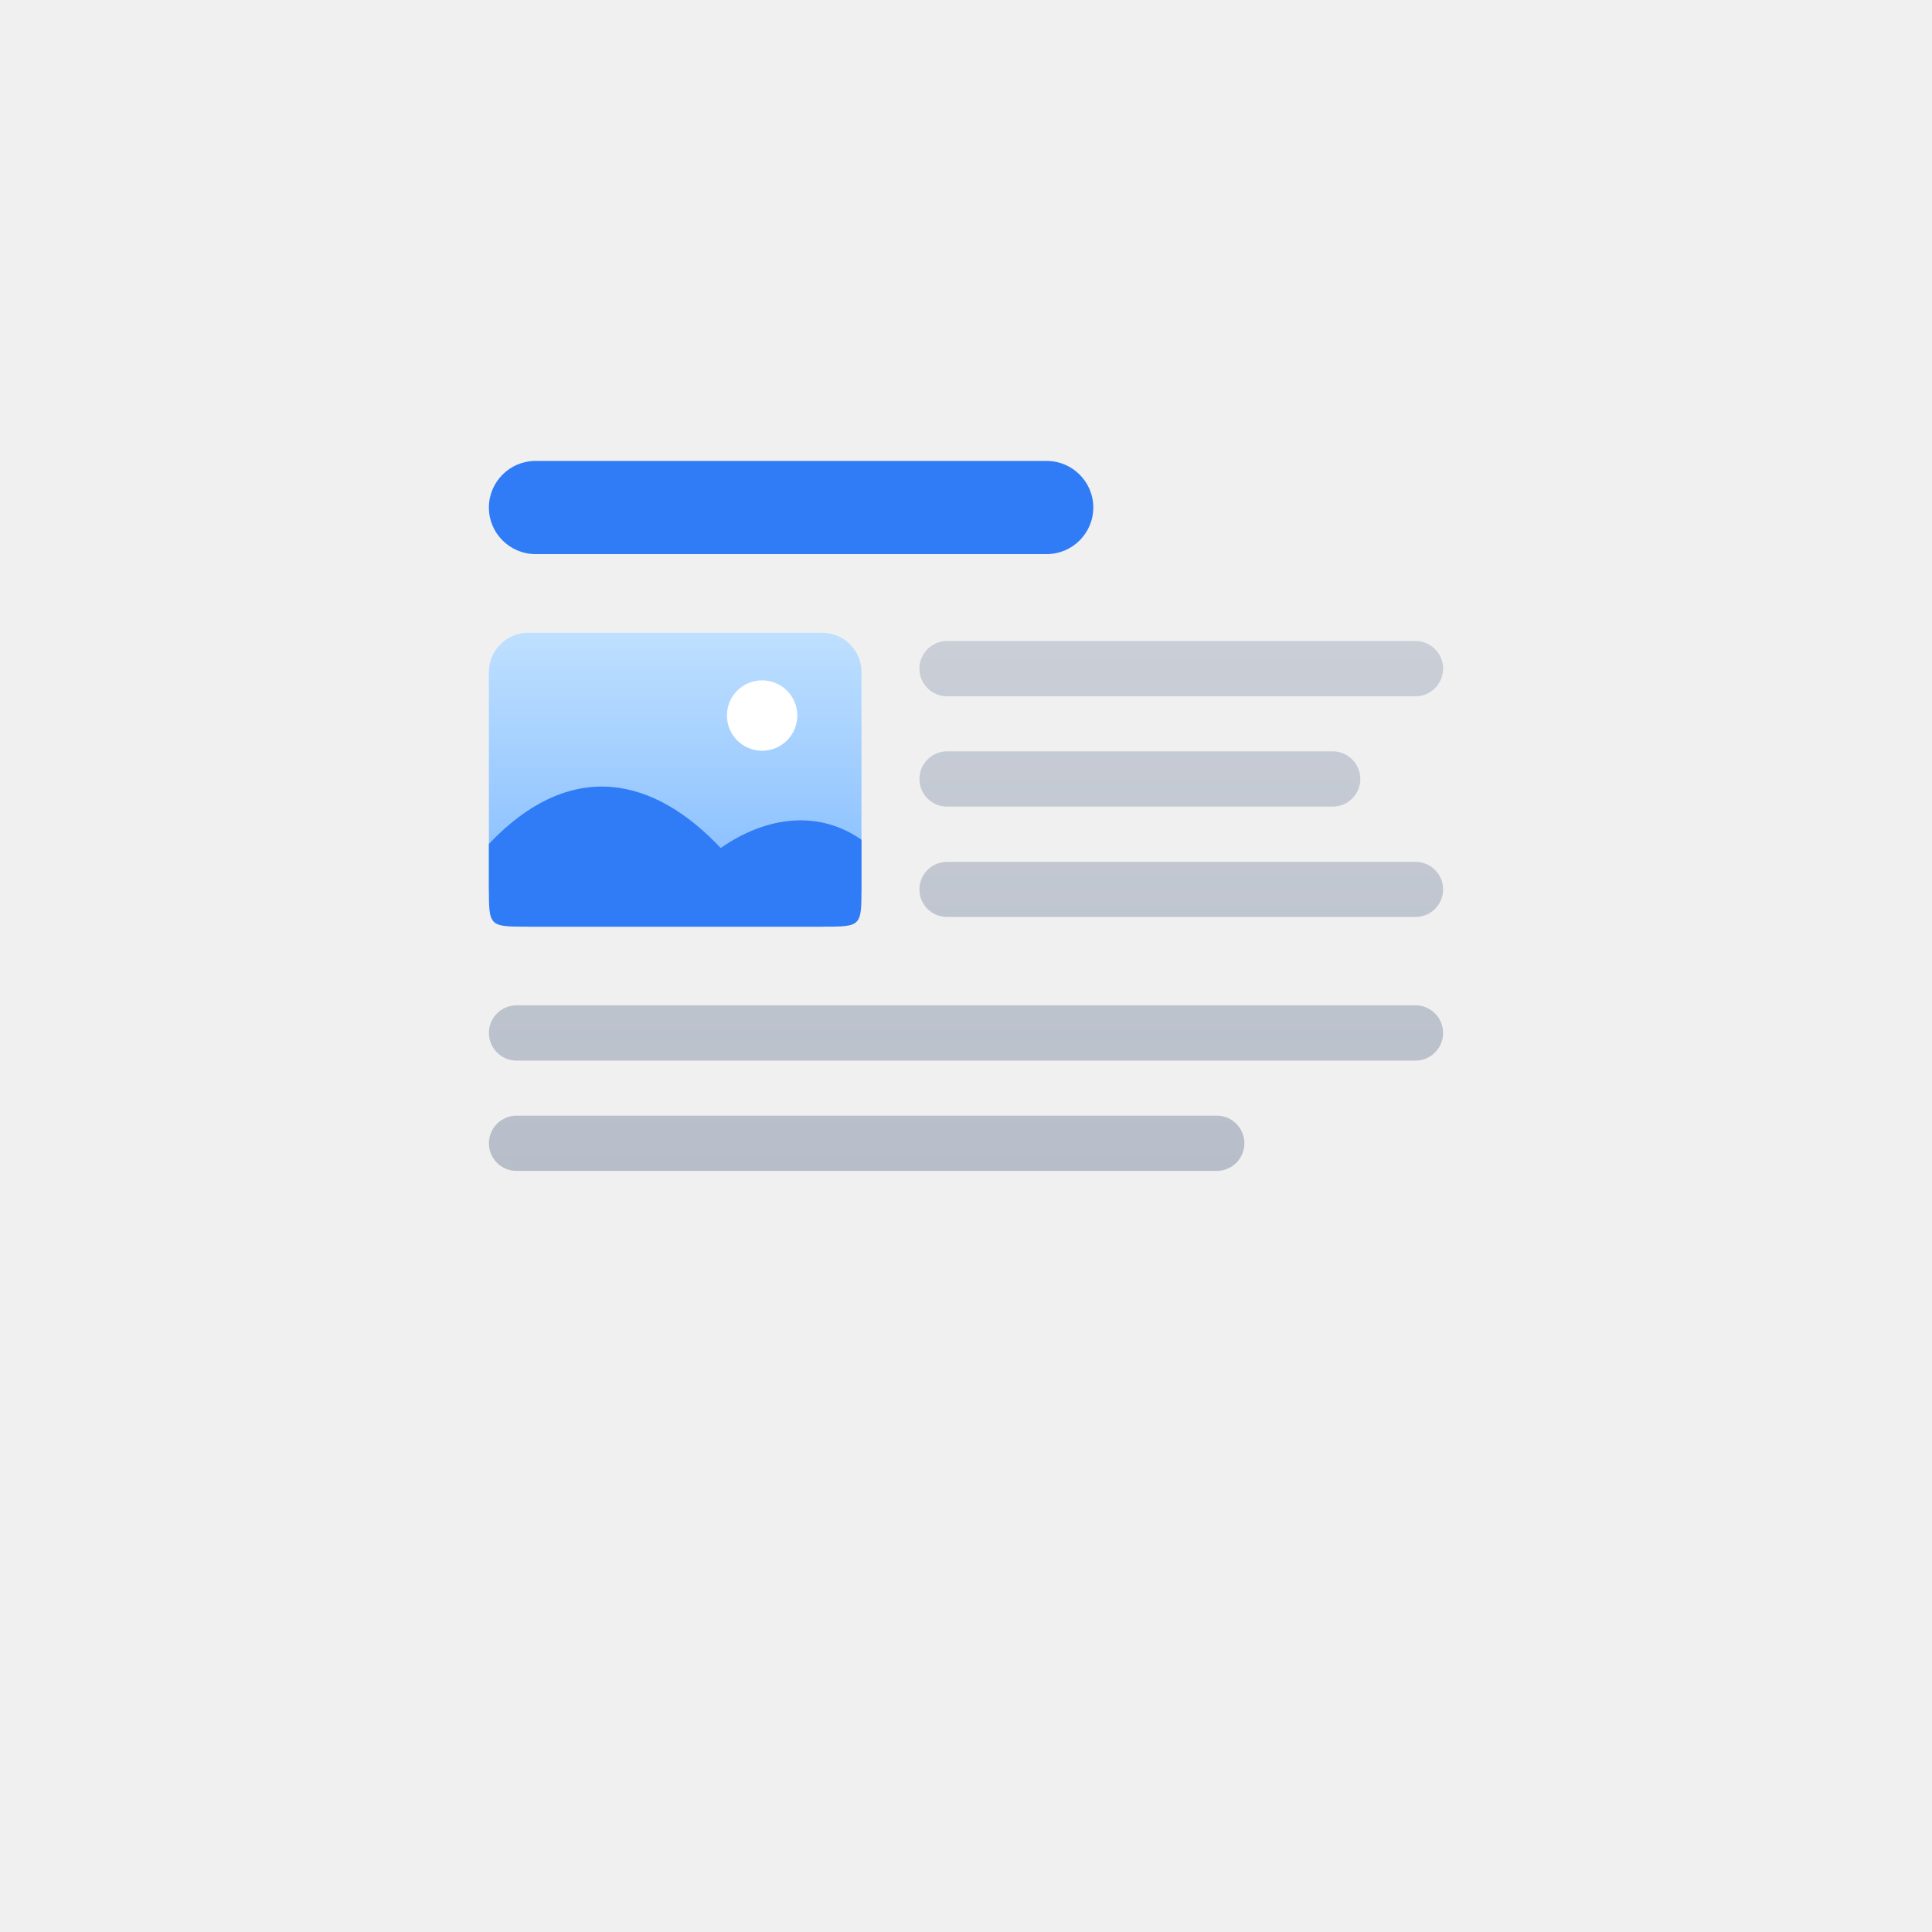
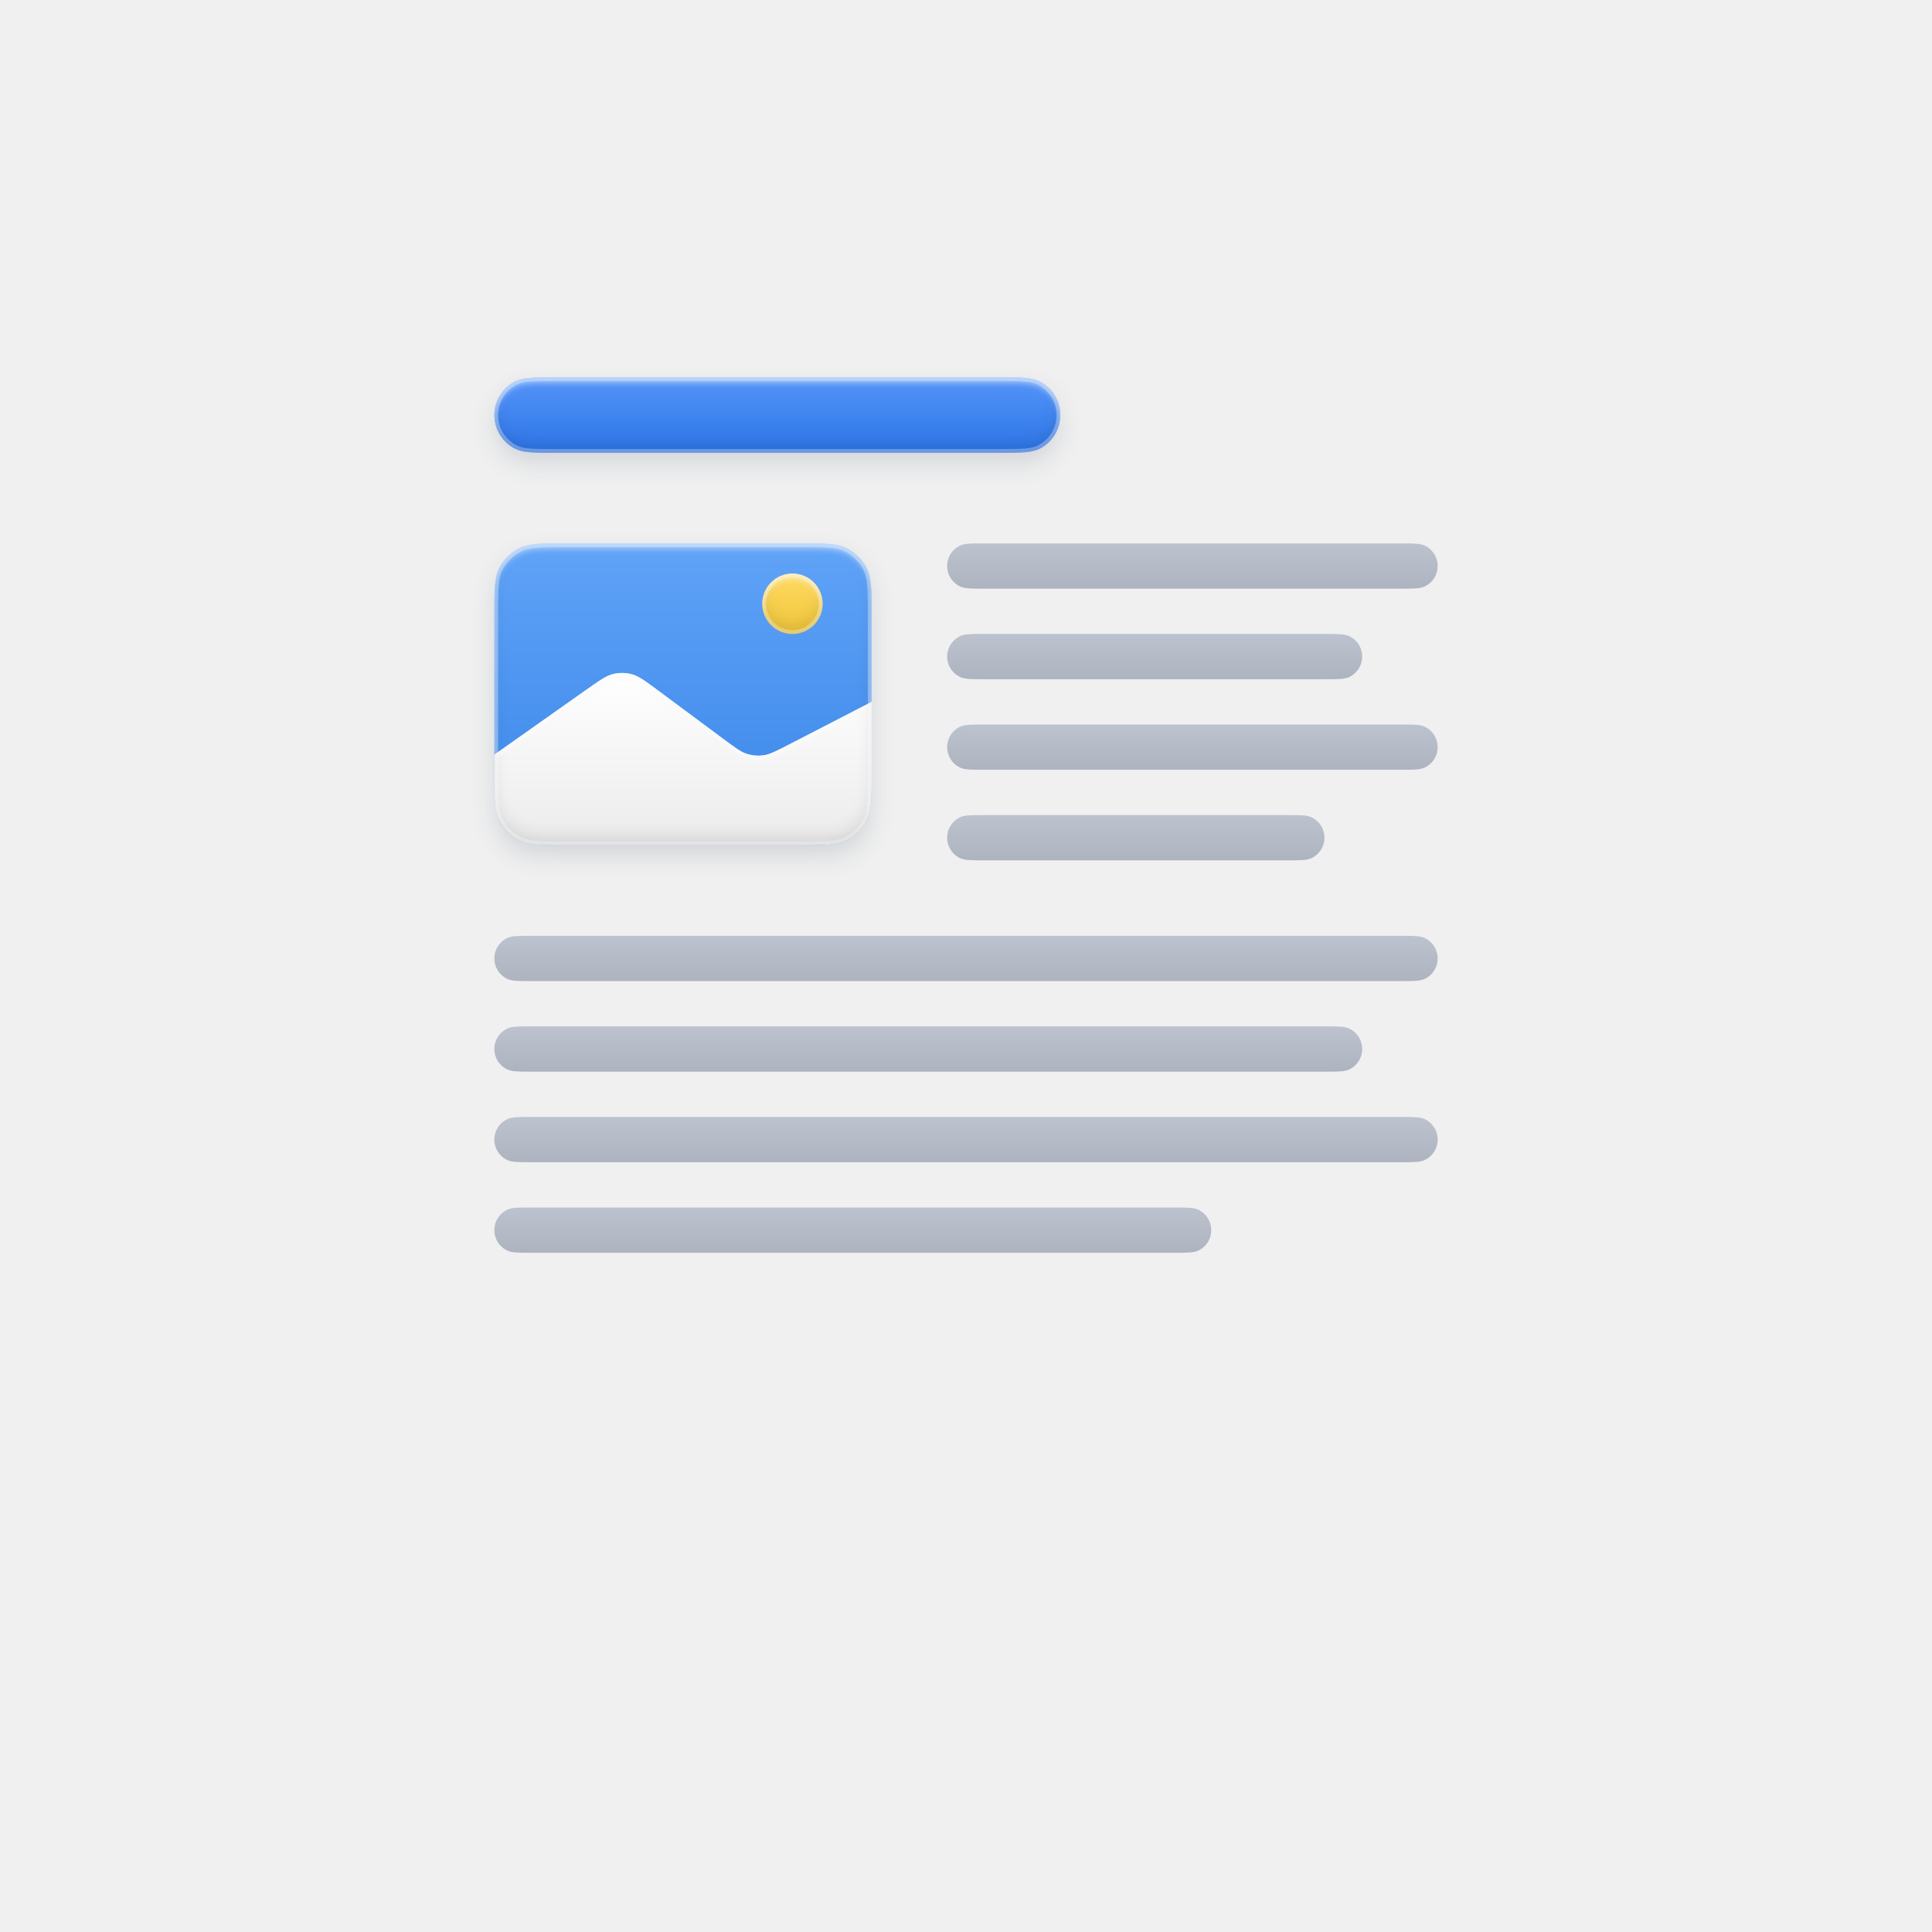
<svg xmlns="http://www.w3.org/2000/svg" xmlns:xlink="http://www.w3.org/1999/xlink" width="1024px" height="1024px" viewBox="0 0 1024 1024" version="1.1">
  <defs>
-     <path d="M835.9,260 L835.9,861 C835.9,903 814.3,924 771.1,924 L252.7,924 C209.5,924 187.9,903 187.9,861 L187.9,163 C187.9,121 209.5,100 252.7,100 L671.4,100 Z" id="path-1" />
+     <path d="M635.448,641.308 C639.469,643.357 642,647.488 642,652 C642,656.512 639.469,660.643 635.448,662.692 C632.881,664 629.521,664 622.8,664 L281.2,664 C274.479,664 271.119,664 268.552,662.692 C264.531,660.643 262,656.512 262,652 C262,647.488 264.531,643.357 268.552,641.308 C271.119,640 274.479,640 281.2,640 L622.8,640 C629.521,640 632.881,640 635.448,641.308 Z M755.448,593.308 C759.469,595.357 762,599.488 762,604 C762,608.512 759.469,612.643 755.448,614.692 C752.881,616 749.521,616 742.8,616 L281.2,616 C274.479,616 271.119,616 268.552,614.692 C264.531,612.643 262,608.512 262,604 C262,599.488 264.531,595.357 268.552,593.308 C271.119,592 274.479,592 281.2,592 L742.8,592 C749.521,592 752.881,592 755.448,593.308 Z M715.448,545.308 C719.469,547.357 722,551.488 722,556 C722,560.512 719.469,564.643 715.448,566.692 C712.881,568 709.521,568 702.8,568 L281.2,568 C274.479,568 271.119,568 268.552,566.692 C264.531,564.643 262,560.512 262,556 C262,551.488 264.531,547.357 268.552,545.308 C271.119,544 274.479,544 281.2,544 L702.8,544 C709.521,544 712.881,544 715.448,545.308 Z M755.448,497.308 C759.469,499.357 762,503.488 762,508 C762,512.512 759.469,516.643 755.448,518.692 C752.881,520 749.521,520 742.8,520 L281.2,520 C274.479,520 271.119,520 268.552,518.692 C264.531,516.643 262,512.512 262,508 C262,503.488 264.531,499.357 268.552,497.308 C271.119,496 274.479,496 281.2,496 L742.8,496 C749.521,496 752.881,496 755.448,497.308 Z M695.448,433.308 C699.469,435.357 702,439.488 702,444 C702,448.512 699.469,452.643 695.448,454.692 C692.881,456 689.521,456 682.8,456 L521.2,456 C514.479,456 511.119,456 508.552,454.692 C504.531,452.643 502,448.512 502,444 C502,439.488 504.531,435.357 508.552,433.308 C511.119,432 514.479,432 521.2,432 L682.8,432 C689.521,432 692.881,432 695.448,433.308 Z M448.896,290.616 C453.412,292.917 457.083,296.588 459.384,301.104 C462,306.238 462,312.959 462,326.4 L462,409.6 C462,423.041 462,429.762 459.384,434.896 C457.083,439.412 453.412,443.083 448.896,445.384 C443.762,448 437.041,448 423.6,448 L300.4,448 C286.959,448 280.238,448 275.104,445.384 C270.588,443.083 266.917,439.412 264.616,434.896 C262,429.762 262,423.041 262,409.6 L262,326.4 C262,312.959 262,306.238 264.616,301.104 C266.917,296.588 270.588,292.917 275.104,290.616 C280.238,288 286.959,288 300.4,288 L423.6,288 C437.041,288 443.762,288 448.896,290.616 Z M755.448,385.308 C759.469,387.357 762,391.488 762,396 C762,400.512 759.469,404.643 755.448,406.692 C752.881,408 749.521,408 742.8,408 L521.2,408 C514.479,408 511.119,408 508.552,406.692 C504.531,404.643 502,400.512 502,396 C502,391.488 504.531,387.357 508.552,385.308 C511.119,384 514.479,384 521.2,384 L742.8,384 C749.521,384 752.881,384 755.448,385.308 Z M715.448,337.308 C719.469,339.357 722,343.488 722,348 C722,352.512 719.469,356.643 715.448,358.692 C712.881,360 709.521,360 702.8,360 L521.2,360 C514.479,360 511.119,360 508.552,358.692 C504.531,356.643 502,352.512 502,348 C502,343.488 504.531,339.357 508.552,337.308 C511.119,336 514.479,336 521.2,336 L702.8,336 C709.521,336 712.881,336 715.448,337.308 Z M755.448,289.308 C759.469,291.357 762,295.488 762,300 C762,304.512 759.469,308.643 755.448,310.692 C752.881,312 749.521,312 742.8,312 L521.2,312 C514.479,312 511.119,312 508.552,310.692 C504.531,308.643 502,304.512 502,300 C502,295.488 504.531,291.357 508.552,289.308 C511.119,288 514.479,288 521.2,288 L742.8,288 C749.521,288 752.881,288 755.448,289.308 Z M551.08,202.18 C557.781,205.594 562,212.479 562,220 C562,227.521 557.781,234.406 551.08,237.82 C546.802,240 541.201,240 530,240 L294,240 C282.799,240 277.198,240 272.92,237.82 C266.219,234.406 262,227.521 262,220 C262,212.479 266.219,205.594 272.92,202.18 C277.198,200 282.799,200 294,200 L530,200 C541.201,200 546.802,200 551.08,202.18 Z" id="path-1" />
    <linearGradient x1="50%" y1="0%" x2="50%" y2="100%" id="linearGradient-2">
+       <stop stop-color="#5494F8" offset="0%" />
+       <stop stop-color="#2C75E7" offset="100%" />
+     </linearGradient>
+     <path d="M294,200 L530,200 C541.201,200 546.802,200 551.08,202.18 C557.781,205.594 562,212.479 562,220 C562,227.521 557.781,234.406 551.08,237.82 C546.802,240 541.201,240 530,240 L294,240 C282.799,240 277.198,240 272.92,237.82 C266.219,234.406 262,227.521 262,220 C262,212.479 266.219,205.594 272.92,202.18 C277.198,200 282.799,200 294,200 Z" id="path-3" />
+     <filter x="-7.0%" y="-37.5%" width="114.0%" height="205.0%" filterUnits="objectBoundingBox" id="filter-4">
+       <feOffset dx="0" dy="6" in="SourceAlpha" result="shadowOffsetOuter1" />
+       <feGaussianBlur stdDeviation="6" in="shadowOffsetOuter1" result="shadowBlurOuter1" />
+       <feComposite in="shadowBlurOuter1" in2="SourceAlpha" operator="out" result="shadowBlurOuter1" />
+       <feColorMatrix values="0 0 0 0 0.043   0 0 0 0 0.118   0 0 0 0 0.251  0 0 0 0.122 0" type="matrix" in="shadowBlurOuter1" />
+     </filter>
+     <filter x="-6.0%" y="-30.0%" width="112.0%" height="190.0%" filterUnits="objectBoundingBox" id="filter-5">
+       <feGaussianBlur stdDeviation="1.5" in="SourceAlpha" result="shadowBlurInner1" />
+       <feOffset dx="0" dy="3" in="shadowBlurInner1" result="shadowOffsetInner1" />
+       <feComposite in="shadowOffsetInner1" in2="SourceAlpha" operator="arithmetic" k2="-1" k3="1" result="shadowInnerInner1" />
+       <feColorMatrix values="0 0 0 0 1   0 0 0 0 1   0 0 0 0 1  0 0 0 0.451 0" type="matrix" in="shadowInnerInner1" result="shadowMatrixInner1" />
+       <feGaussianBlur stdDeviation="4" in="SourceAlpha" result="shadowBlurInner2" />
+       <feOffset dx="0" dy="-4" in="shadowBlurInner2" result="shadowOffsetInner2" />
+       <feComposite in="shadowOffsetInner2" in2="SourceAlpha" operator="arithmetic" k2="-1" k3="1" result="shadowInnerInner2" />
+       <feColorMatrix values="0 0 0 0 0   0 0 0 0 0   0 0 0 0 0  0 0 0 0.102 0" type="matrix" in="shadowInnerInner2" result="shadowMatrixInner2" />
+       <feMerge>
+         <feMergeNode in="shadowMatrixInner1" />
+         <feMergeNode in="shadowMatrixInner2" />
+       </feMerge>
+     </filter>
+     <linearGradient x1="50%" y1="0%" x2="50%" y2="100%" id="linearGradient-6">
+       <stop stop-color="#60A3F8" offset="0%" />
+       <stop stop-color="#3986E8" offset="100%" />
+     </linearGradient>
+     <path d="M300.4,288 L423.6,288 C437.041,288 443.762,288 448.896,290.616 C453.412,292.917 457.083,296.588 459.384,301.104 C462,306.238 462,312.959 462,326.4 L462,409.6 C462,423.041 462,429.762 459.384,434.896 C457.083,439.412 453.412,443.083 448.896,445.384 C443.762,448 437.041,448 423.6,448 L300.4,448 C286.959,448 280.238,448 275.104,445.384 C270.588,443.083 266.917,439.412 264.616,434.896 C262,429.762 262,423.041 262,409.6 L262,326.4 C262,312.959 262,306.238 264.616,301.104 C266.917,296.588 270.588,292.917 275.104,290.616 C280.238,288 286.959,288 300.4,288 Z" id="path-7" />
+     <filter x="-10.5%" y="-9.4%" width="121.0%" height="126.2%" filterUnits="objectBoundingBox" id="filter-8">
+       <feOffset dx="0" dy="6" in="SourceAlpha" result="shadowOffsetOuter1" />
+       <feGaussianBlur stdDeviation="6" in="shadowOffsetOuter1" result="shadowBlurOuter1" />
+       <feComposite in="shadowBlurOuter1" in2="SourceAlpha" operator="out" result="shadowBlurOuter1" />
+       <feColorMatrix values="0 0 0 0 0.043   0 0 0 0 0.118   0 0 0 0 0.251  0 0 0 0.122 0" type="matrix" in="shadowBlurOuter1" />
+     </filter>
+     <filter x="-9.0%" y="-7.5%" width="118.0%" height="122.5%" filterUnits="objectBoundingBox" id="filter-9">
+       <feGaussianBlur stdDeviation="1.5" in="SourceAlpha" result="shadowBlurInner1" />
+       <feOffset dx="0" dy="3" in="shadowBlurInner1" result="shadowOffsetInner1" />
+       <feComposite in="shadowOffsetInner1" in2="SourceAlpha" operator="arithmetic" k2="-1" k3="1" result="shadowInnerInner1" />
+       <feColorMatrix values="0 0 0 0 1   0 0 0 0 1   0 0 0 0 1  0 0 0 0.451 0" type="matrix" in="shadowInnerInner1" result="shadowMatrixInner1" />
+       <feGaussianBlur stdDeviation="4" in="SourceAlpha" result="shadowBlurInner2" />
+       <feOffset dx="0" dy="-4" in="shadowBlurInner2" result="shadowOffsetInner2" />
+       <feComposite in="shadowOffsetInner2" in2="SourceAlpha" operator="arithmetic" k2="-1" k3="1" result="shadowInnerInner2" />
+       <feColorMatrix values="0 0 0 0 0   0 0 0 0 0   0 0 0 0 0  0 0 0 0.102 0" type="matrix" in="shadowInnerInner2" result="shadowMatrixInner2" />
+       <feMerge>
+         <feMergeNode in="shadowMatrixInner1" />
+         <feMergeNode in="shadowMatrixInner2" />
+       </feMerge>
+     </filter>
+     <linearGradient x1="50%" y1="0%" x2="50%" y2="100%" id="linearGradient-10">
      <stop stop-color="#FFFFFF" offset="0%" />
-       <stop stop-color="#F8F9FB" offset="100%" />
+       <stop stop-color="#EBEBEB" offset="100%" />
    </linearGradient>
-     <linearGradient x1="50%" y1="0%" x2="50%" y2="100%" id="linearGradient-3">
-       <stop stop-color="#BFE0FF" offset="0%" />
-       <stop stop-color="#7DB8FF" offset="100%" />
+     <path d="M262,409.6 L262,400 L310.343,365.875 C317.632,360.731 321.276,358.158 324.974,357.259 C328.239,356.464 331.652,356.506 334.897,357.379 C338.572,358.368 342.153,361.028 349.315,366.348 L383.146,391.48 C389.514,396.21 392.697,398.575 395.92,399.587 C398.769,400.482 401.783,400.728 404.74,400.305 C408.084,399.828 411.608,398.009 418.657,394.371 L462,372 L462,409.6 C462,423.041 462,429.762 459.384,434.896 C457.083,439.412 453.412,443.083 448.896,445.384 C443.762,448 437.041,448 423.6,448 L300.4,448 C286.959,448 280.238,448 275.104,445.384 C270.588,443.083 266.917,439.412 264.616,434.896 C262,429.762 262,423.041 262,409.6 Z" id="path-11" />
+     <filter x="-3.0%" y="-1.4%" width="106.0%" height="107.6%" filterUnits="objectBoundingBox" id="filter-12">
+       <feGaussianBlur stdDeviation="1.5" in="SourceAlpha" result="shadowBlurInner1" />
+       <feOffset dx="0" dy="3" in="shadowBlurInner1" result="shadowOffsetInner1" />
+       <feComposite in="shadowOffsetInner1" in2="SourceAlpha" operator="arithmetic" k2="-1" k3="1" result="shadowInnerInner1" />
+       <feColorMatrix values="0 0 0 0 1   0 0 0 0 1   0 0 0 0 1  0 0 0 0.451 0" type="matrix" in="shadowInnerInner1" result="shadowMatrixInner1" />
+       <feGaussianBlur stdDeviation="4" in="SourceAlpha" result="shadowBlurInner2" />
+       <feOffset dx="0" dy="-4" in="shadowBlurInner2" result="shadowOffsetInner2" />
+       <feComposite in="shadowOffsetInner2" in2="SourceAlpha" operator="arithmetic" k2="-1" k3="1" result="shadowInnerInner2" />
+       <feColorMatrix values="0 0 0 0 0   0 0 0 0 0   0 0 0 0 0  0 0 0 0.102 0" type="matrix" in="shadowInnerInner2" result="shadowMatrixInner2" />
+       <feMerge>
+         <feMergeNode in="shadowMatrixInner1" />
+         <feMergeNode in="shadowMatrixInner2" />
+       </feMerge>
+     </filter>
+     <linearGradient x1="50%" y1="0%" x2="50%" y2="100%" id="linearGradient-13">
+       <stop stop-color="#FFDA62" offset="0%" />
+       <stop stop-color="#F0C53B" offset="100%" />
    </linearGradient>
-     <linearGradient x1="50%" y1="0%" x2="50%" y2="100%" id="linearGradient-4">
-       <stop stop-color="#C9CED7" offset="0%" />
-       <stop stop-color="#B8BEC9" offset="100%" />
+     <circle id="path-14" cx="420" cy="320" r="16" />
+     <filter x="-18.8%" y="-18.8%" width="137.5%" height="137.5%" filterUnits="objectBoundingBox" id="filter-15">
+       <feGaussianBlur stdDeviation="1.5" in="SourceAlpha" result="shadowBlurInner1" />
+       <feOffset dx="0" dy="3" in="shadowBlurInner1" result="shadowOffsetInner1" />
+       <feComposite in="shadowOffsetInner1" in2="SourceAlpha" operator="arithmetic" k2="-1" k3="1" result="shadowInnerInner1" />
+       <feColorMatrix values="0 0 0 0 1   0 0 0 0 1   0 0 0 0 1  0 0 0 0.451 0" type="matrix" in="shadowInnerInner1" result="shadowMatrixInner1" />
+       <feGaussianBlur stdDeviation="4" in="SourceAlpha" result="shadowBlurInner2" />
+       <feOffset dx="0" dy="-4" in="shadowBlurInner2" result="shadowOffsetInner2" />
+       <feComposite in="shadowOffsetInner2" in2="SourceAlpha" operator="arithmetic" k2="-1" k3="1" result="shadowInnerInner2" />
+       <feColorMatrix values="0 0 0 0 0   0 0 0 0 0   0 0 0 0 0  0 0 0 0.102 0" type="matrix" in="shadowInnerInner2" result="shadowMatrixInner2" />
+       <feMerge>
+         <feMergeNode in="shadowMatrixInner1" />
+         <feMergeNode in="shadowMatrixInner2" />
+       </feMerge>
+     </filter>
+     <linearGradient x1="50%" y1="0%" x2="50%" y2="100%" id="linearGradient-16">
+       <stop stop-color="#BCC2CE" offset="0%" />
+       <stop stop-color="#ADB4C0" offset="100%" />
    </linearGradient>
-     <linearGradient x1="0%" y1="5.252%" x2="100%" y2="94.748%" id="linearGradient-5">
-       <stop stop-color="#E9ECF1" offset="0%" />
-       <stop stop-color="#C6CCD6" offset="100%" />
+     <linearGradient x1="50%" y1="0%" x2="50%" y2="100%" id="linearGradient-17">
+       <stop stop-color="#BCC2CE" offset="0%" />
+       <stop stop-color="#ADB4C0" offset="100%" />
    </linearGradient>
-     <clipPath id="pageClip">
-       <path d="M670.909,101.21 L834.69,260.511 L834.69,861 C834.69,902.324 813.639,922.79 771.1,922.79 L252.7,922.79 C210.161,922.79 189.11,902.324 189.11,861 L189.11,163 C189.11,121.676 210.161,101.21 252.7,101.21 Z" transform="matrix(0.962144, 0, 0, 1, 19.3825, 0)" />
-     </clipPath>
+     <linearGradient x1="50%" y1="0%" x2="50%" y2="100%" id="linearGradient-18">
+       <stop stop-color="#BCC2CE" offset="0%" />
+       <stop stop-color="#ADB4C0" offset="100%" />
+     </linearGradient>
+     <linearGradient x1="50%" y1="0%" x2="50%" y2="100%" id="linearGradient-19">
+       <stop stop-color="#BCC2CE" offset="0%" />
+       <stop stop-color="#ADB4C0" offset="100%" />
+     </linearGradient>
+     <linearGradient x1="50%" y1="0%" x2="50%" y2="100%" id="linearGradient-20">
+       <stop stop-color="#BCC2CE" offset="0%" />
+       <stop stop-color="#ADB4C0" offset="100%" />
+     </linearGradient>
+     <linearGradient x1="50%" y1="0%" x2="50%" y2="100%" id="linearGradient-21">
+       <stop stop-color="#BCC2CE" offset="0%" />
+       <stop stop-color="#ADB4C0" offset="100%" />
+     </linearGradient>
  </defs>
-   <g id="icon" transform="matrix(1.097087, 0, 0, 1.097087, -49.70874, -49.70874)" stroke="none" fill="none" xlink:href="#path-1" fill-rule="evenodd">
-     <path d="M304,268 L551,268 C563.4,268 573.5,278.1 573.5,290.5 L573.5,290.5 C573.5,302.9 563.4,313 551,313 L304,313 C291.6,313 281.5,302.9 281.5,290.5 L281.5,290.5 C281.5,278.1 291.6,268 304,268 Z" id="Title" fill="#2F7CF6" />
-     <path d="M300.5,351 L442.5,351 C453,351 461.5,359.5 461.5,370 L461.5,474 C461.5,484.5 453,493 442.5,493 L300.5,493 C290,493 281.5,484.5 281.5,474 L281.5,370 C281.5,359.5 290,351 300.5,351 Z" id="Picture" fill="url(#linearGradient-3)" />
-     <path d="M281.5,453 C321.5,411 361.5,421 393.5,455 C416.5,439 441.5,437 461.5,451 L461.5,474 C461.5,493 461.5,493 442.5,493 L300.5,493 C281.5,493 281.5,493 281.5,474 L281.5,453 Z" id="Hill" fill="#2F7CF6" />
-     <path d="M413.5,374 C422.9,374 430.5,381.6 430.5,391 C430.5,400.4 422.9,408 413.5,408 C404.1,408 396.5,400.4 396.5,391 C396.5,381.6 404.1,374 413.5,374 Z" id="Sun" fill="#FFFFFF" />
-     <path d="M502.8,355 L729.2,355 C736.5,355 742.5,361 742.5,368.3 L742.5,368.3 C742.5,375.7 736.5,381.7 729.2,381.7 L502.8,381.7 C495.5,381.7 489.5,375.7 489.5,368.3 L489.5,368.3 C489.5,361 495.5,355 502.8,355 Z M502.8,408.3 L689.2,408.3 C696.5,408.3 702.5,414.3 702.5,421.7 L702.5,421.7 C702.5,429 696.5,435 689.2,435 L502.8,435 C495.5,435 489.5,429 489.5,421.7 L489.5,421.7 C489.5,414.3 495.5,408.3 502.8,408.3 Z M502.8,461.7 L729.2,461.7 C736.5,461.7 742.5,467.6 742.5,475 L742.5,475 C742.5,482.4 736.5,488.3 729.2,488.3 L502.8,488.3 C495.5,488.3 489.5,482.4 489.5,475 L489.5,475 C489.5,467.6 495.5,461.7 502.8,461.7 Z M294.8,531 L729.2,531 C736.5,531 742.5,537 742.5,544.3 L742.5,544.3 C742.5,551.7 736.5,557.7 729.2,557.7 L294.8,557.7 C287.5,557.7 281.5,551.7 281.5,544.3 L281.5,544.3 C281.5,537 287.5,531 294.8,531 Z M294.8,584.3 L633.2,584.3 C640.5,584.3 646.5,590.3 646.5,597.7 L646.5,597.7 C646.5,605 640.5,611 633.2,611 L294.8,611 C287.5,611 281.5,605 281.5,597.7 L281.5,597.7 C281.5,590.3 287.5,584.3 294.8,584.3 Z" id="Text" fill="url(#linearGradient-4)" />
+   <g id="Files-/-Document-1024" stroke="none" fill="none" xlink:href="#path-1" fill-rule="evenodd" stroke-width="1">
+     <g id="Mark">
+       <g id="Heading">
+         <use fill="black" fill-opacity="1" filter="url(#filter-4)" xlink:href="#path-3" />
+         <use fill="url(#linearGradient-2)" fill-rule="evenodd" xlink:href="#path-3" />
+         <use fill="black" fill-opacity="1" filter="url(#filter-5)" xlink:href="#path-3" />
+         <path stroke-opacity="0.302" stroke="#FFFFFF" stroke-width="2" d="M550.626,203.071 C556.992,206.315 561,212.855 561,220 C561,227.145 556.992,233.685 550.626,236.929 C547.089,238.731 543.8,239 530,239 L294,239 C280.2,239 276.911,238.731 273.374,236.929 C267.008,233.685 263,227.145 263,220 C263,212.855 267.008,206.315 273.374,203.071 C276.911,201.269 280.2,201 294,201 L530,201 C543.8,201 547.089,201.269 550.626,203.071 Z" stroke-linejoin="square" />
+       </g>
+       <g id="Picture">
+         <use fill="black" fill-opacity="1" filter="url(#filter-8)" xlink:href="#path-7" />
+         <use fill="url(#linearGradient-6)" fill-rule="evenodd" xlink:href="#path-7" />
+         <use fill="black" fill-opacity="1" filter="url(#filter-9)" xlink:href="#path-7" />
+         <path stroke-opacity="0.302" stroke="#FFFFFF" stroke-width="2" d="M448.442,291.507 C452.77,293.712 456.288,297.23 458.493,301.558 C460.677,305.844 461,309.799 461,326.4 L461,409.6 C461,426.201 460.677,430.156 458.493,434.442 C456.288,438.77 452.77,442.288 448.442,444.493 C444.156,446.677 440.201,447 423.6,447 L300.4,447 C283.799,447 279.844,446.677 275.558,444.493 C271.23,442.288 267.712,438.77 265.507,434.442 C263.323,430.156 263,426.201 263,409.6 L263,326.4 C263,309.799 263.323,305.844 265.507,301.558 C267.712,297.23 271.23,293.712 275.558,291.507 C279.844,289.323 283.799,289 300.4,289 L423.6,289 C440.201,289 444.156,289.323 448.442,291.507 Z" stroke-linejoin="square" />
+       </g>
+       <g id="Hill">
+         <use fill="url(#linearGradient-10)" fill-rule="evenodd" xlink:href="#path-11" />
+         <use fill="black" fill-opacity="1" filter="url(#filter-12)" xlink:href="#path-11" />
+         <path stroke-opacity="0.302" stroke="#FFFFFF" stroke-width="2" d="M334.637,358.345 C334.724,358.368 334.811,358.393 334.898,358.418 C337.858,359.284 340.073,360.728 348.718,367.151 L382.55,392.283 C390.544,398.221 392.561,399.55 395.495,400.501 C395.558,400.522 395.558,400.522 395.62,400.541 C398.612,401.481 401.777,401.739 404.881,401.295 C407.969,400.854 410.178,399.872 419.116,395.259 L461,373.641 L461,409.6 C461,426.201 460.677,430.156 458.493,434.442 C456.288,438.77 452.77,442.288 448.442,444.493 C444.156,446.677 440.201,447 423.6,447 L300.4,447 C283.799,447 279.844,446.677 275.558,444.493 C271.23,442.288 267.712,438.77 265.507,434.442 C263.323,430.156 263,426.201 263,409.6 L263,400.518 L310.92,366.692 C319.899,360.354 322.153,358.974 325.21,358.23 C328.312,357.476 331.554,357.515 334.637,358.345 Z" stroke-linejoin="square" />
+       </g>
+       <g id="Sun">
+         <use fill="url(#linearGradient-13)" fill-rule="evenodd" xlink:href="#path-14" />
+         <use fill="black" fill-opacity="1" filter="url(#filter-15)" xlink:href="#path-14" />
+         <circle stroke-opacity="0.302" stroke="#FFFFFF" stroke-width="2" stroke-linejoin="square" cx="420" cy="320" r="15" />
+       </g>
+       <path d="M521.2,288 L742.8,288 C749.521,288 752.881,288 755.448,289.308 C759.469,291.357 762,295.488 762,300 C762,304.512 759.469,308.643 755.448,310.692 C752.881,312 749.521,312 742.8,312 L521.2,312 C514.479,312 511.119,312 508.552,310.692 C504.531,308.643 502,304.512 502,300 C502,295.488 504.531,291.357 508.552,289.308 C511.119,288 514.479,288 521.2,288 Z" id="Line-1" fill="url(#linearGradient-16)" />
+       <path d="M521.2,336 L702.8,336 C709.521,336 712.881,336 715.448,337.308 C719.469,339.357 722,343.488 722,348 C722,352.512 719.469,356.643 715.448,358.692 C712.881,360 709.521,360 702.8,360 L521.2,360 C514.479,360 511.119,360 508.552,358.692 C504.531,356.643 502,352.512 502,348 C502,343.488 504.531,339.357 508.552,337.308 C511.119,336 514.479,336 521.2,336 Z" id="Line-2" fill="url(#linearGradient-17)" />
+       <path d="M521.2,384 L742.8,384 C749.521,384 752.881,384 755.448,385.308 C759.469,387.357 762,391.488 762,396 C762,400.512 759.469,404.643 755.448,406.692 C752.881,408 749.521,408 742.8,408 L521.2,408 C514.479,408 511.119,408 508.552,406.692 C504.531,404.643 502,400.512 502,396 C502,391.488 504.531,387.357 508.552,385.308 C511.119,384 514.479,384 521.2,384 Z" id="Line-3" fill="url(#linearGradient-16)" />
+       <path d="M521.2,432 L682.8,432 C689.521,432 692.881,432 695.448,433.308 C699.469,435.357 702,439.488 702,444 C702,448.512 699.469,452.643 695.448,454.692 C692.881,456 689.521,456 682.8,456 L521.2,456 C514.479,456 511.119,456 508.552,454.692 C504.531,452.643 502,448.512 502,444 C502,439.488 504.531,435.357 508.552,433.308 C511.119,432 514.479,432 521.2,432 Z" id="Line-4" fill="url(#linearGradient-18)" />
+       <path d="M281.2,496 L742.8,496 C749.521,496 752.881,496 755.448,497.308 C759.469,499.357 762,503.488 762,508 C762,512.512 759.469,516.643 755.448,518.692 C752.881,520 749.521,520 742.8,520 L281.2,520 C274.479,520 271.119,520 268.552,518.692 C264.531,516.643 262,512.512 262,508 C262,503.488 264.531,499.357 268.552,497.308 C271.119,496 274.479,496 281.2,496 Z" id="Line-1" fill="url(#linearGradient-19)" />
+       <path d="M281.2,544 L702.8,544 C709.521,544 712.881,544 715.448,545.308 C719.469,547.357 722,551.488 722,556 C722,560.512 719.469,564.643 715.448,566.692 C712.881,568 709.521,568 702.8,568 L281.2,568 C274.479,568 271.119,568 268.552,566.692 C264.531,564.643 262,560.512 262,556 C262,551.488 264.531,547.357 268.552,545.308 C271.119,544 274.479,544 281.2,544 Z" id="Line-2" fill="url(#linearGradient-20)" />
+       <path d="M281.2,592 L742.8,592 C749.521,592 752.881,592 755.448,593.308 C759.469,595.357 762,599.488 762,604 C762,608.512 759.469,612.643 755.448,614.692 C752.881,616 749.521,616 742.8,616 L281.2,616 C274.479,616 271.119,616 268.552,614.692 C264.531,612.643 262,608.512 262,604 C262,599.488 264.531,595.357 268.552,593.308 C271.119,592 274.479,592 281.2,592 Z" id="Line-3" fill="url(#linearGradient-19)" />
+       <path d="M281.2,640 L622.8,640 C629.521,640 632.881,640 635.448,641.308 C639.469,643.357 642,647.488 642,652 C642,656.512 639.469,660.643 635.448,662.692 C632.881,664 629.521,664 622.8,664 L281.2,664 C274.479,664 271.119,664 268.552,662.692 C264.531,660.643 262,656.512 262,652 C262,647.488 264.531,643.357 268.552,641.308 C271.119,640 274.479,640 281.2,640 Z" id="Line-4" fill="url(#linearGradient-21)" />
+     </g>
  </g>
</svg>
